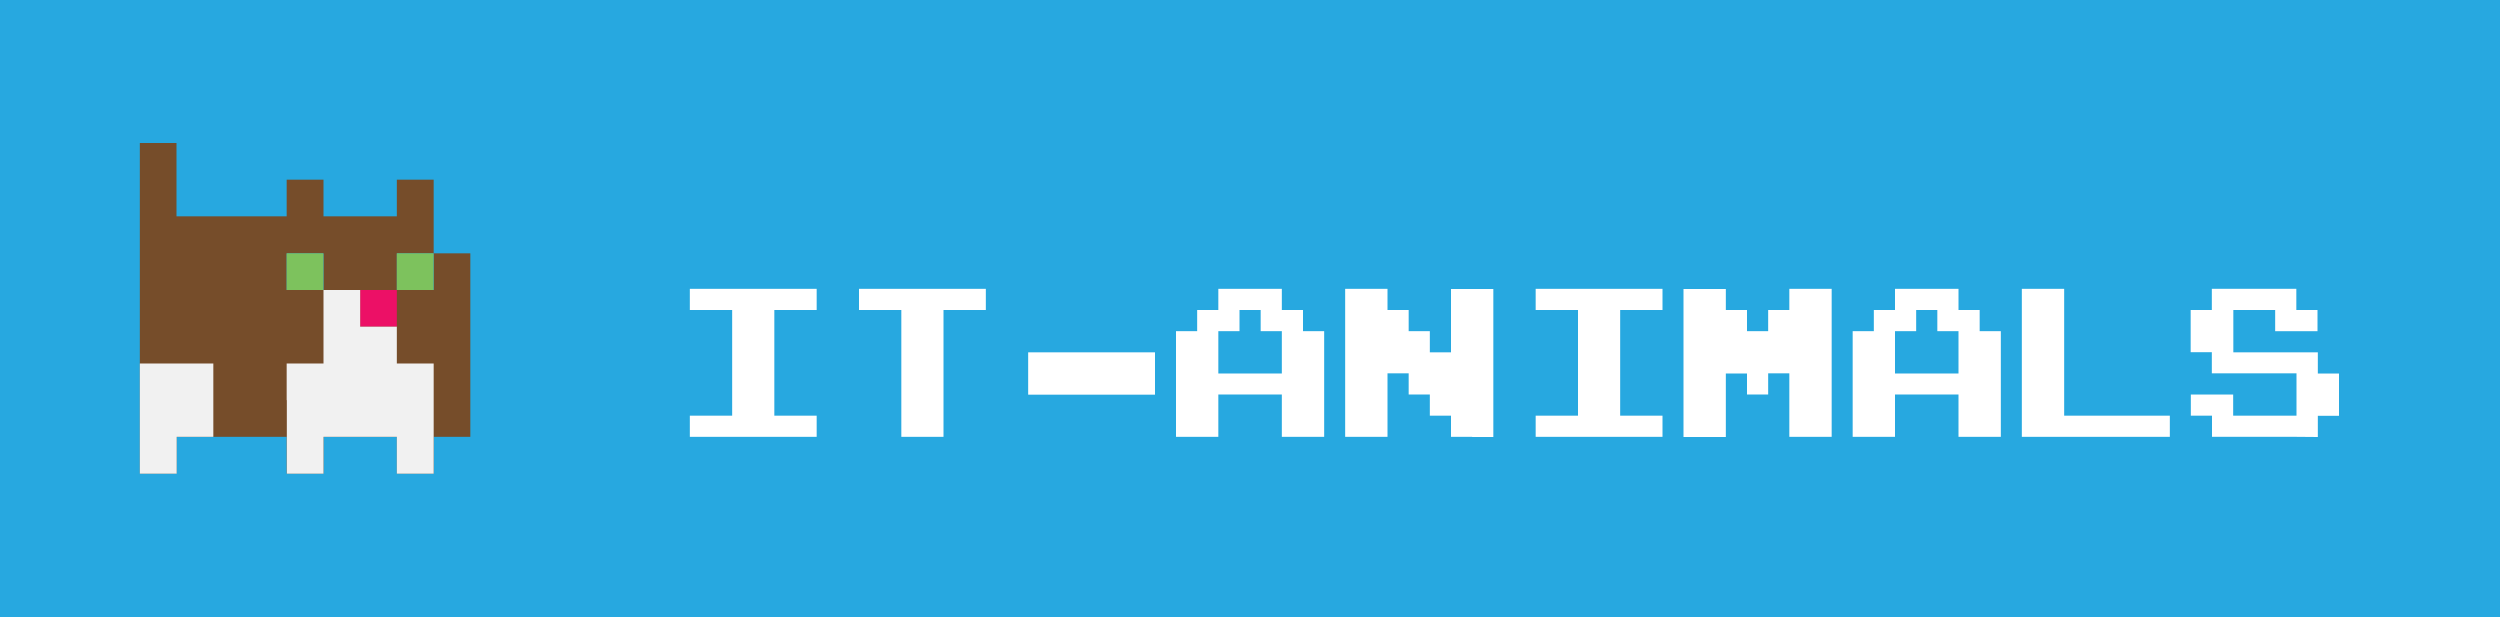
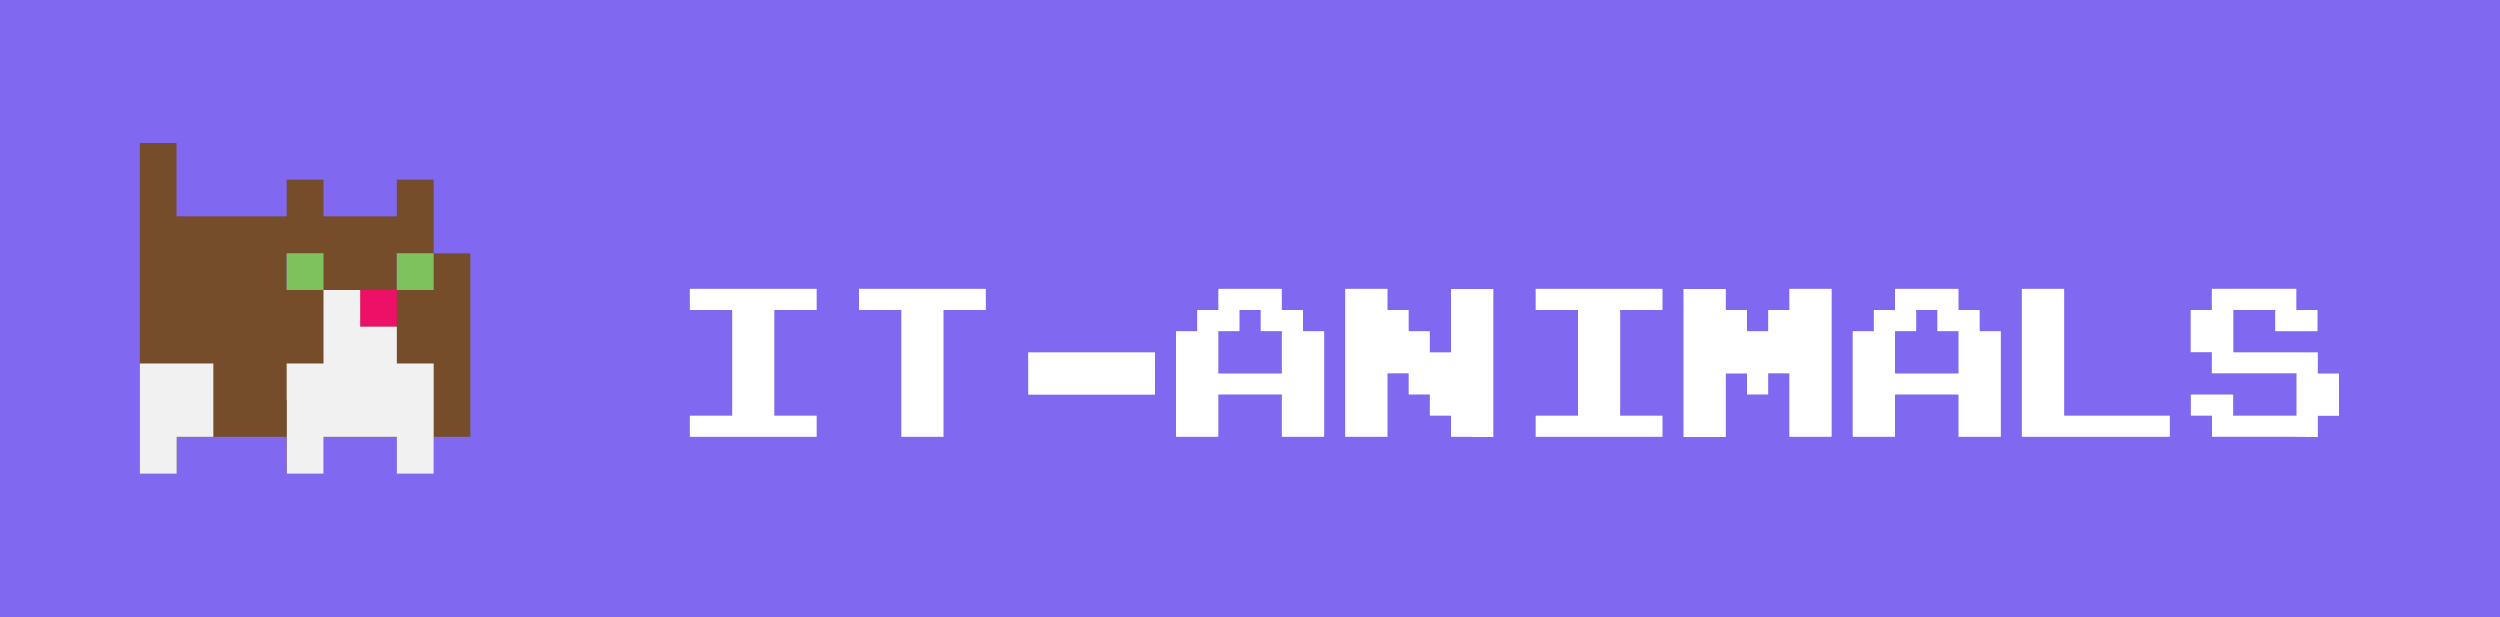
<svg xmlns="http://www.w3.org/2000/svg" version="1.1" id="Layer_1" x="0px" y="0px" viewBox="0 0 1500 370" enable-background="new 0 0 1500 370" xml:space="preserve">
  <g>
-     <rect y="-3.4" fill="#27A8E0" width="1500" height="376.7" />
+     <rect y="-3.4" fill="#8168f0" width="1500" height="376.7" />
  </g>
  <path fill="#764D2A" d="M260.2,152v22h-22.1v-22H260.2v-44.2h-22.1v22h-44v-22H172v22h-66.1v-44h-22v198.3h22v-22H172v22h22.1v-22  h44v22h22.1v-22h22V152H260.2z M194.1,174H172v-22h22.1V174z" />
  <rect x="216.1" y="174" fill="#EC1066" width="22" height="22" />
  <polygon fill="#F1F1F1" points="106,218.1 83.9,218.1 83.9,240.1 83.9,262.1 83.9,284.2 106,284.2 106,262.1 128,262.1 128,240.1   128,218.1 " />
  <polygon fill="#F1F1F1" points="260.2,218.1 260.2,284.2 238.1,284.2 238.1,262.1 194.1,262.1 194.1,284.2 172.1,284.2 172.1,240.1   172,240.1 172,218.1 194.1,218.1 194.1,218 194.1,218 194.1,174 216.1,174 216.1,196 238.1,196 238.1,218.1 " />
  <rect x="172" y="152" fill="#7DC25D" width="22" height="22" />
  <rect x="238.1" y="152" fill="#7DC25D" width="22" height="22" />
  <path fill="#FFFFFF" d="M477.4,249.4H490v12.7h-76.1v-12.7h25.4V186h-25.4v-12.7H490V186h-25.4v63.4L477.4,249.4z" />
  <path fill="#FFFFFF" d="M553.5,262.1h-12.7V186h-25.4v-12.7h76.1V186h-25.4v76.1L553.5,262.1z" />
  <path fill="#FFFFFF" d="M680.3,236.8h-63.4v-25.4H693v25.4H680.3z" />
  <path fill="#FFFFFF" d="M781.8,262.1h-12.7v-25.4h-38.1v25.4h-25.4v-63.4h12.7V186h12.7v-12.7h38.1V186h12.7v12.7h12.7v63.4  L781.8,262.1z M756.4,224.1h12.7v-25.4h-12.7V186h-12.7v12.7h-12.7v25.4L756.4,224.1L756.4,224.1z" />
  <path fill="#FFFFFF" d="M883.3,262.1h-12.7v-12.7h-12.7v-12.7h-12.7v-12.7h-12.7v38.1h-25.4v-88.8h25.4V186h12.7v12.7h12.7v12.7  h12.7v-38H896v88.8H883.3z" />
  <path fill="#FFFFFF" d="M984.8,249.4h12.7v12.7h-76.1v-12.7h25.4V186h-25.4v-12.7h76.1V186h-25.4v63.4L984.8,249.4z" />
  <path fill="#FFFFFF" d="M1048.2,236.8v-12.7h-12.7v38.1h-25.4v-88.8h25.4V186h12.7v12.7h12.7V186h12.7v-12.7h25.4v88.8h-25.4v-38.1  h-12.7v12.7H1048.2z" />
  <path fill="#FFFFFF" d="M1187.8,262.1h-12.7v-25.4H1137v25.4h-25.4v-63.4h12.7V186h12.7v-12.7h38.1V186h12.7v12.7h12.7v63.4  L1187.8,262.1z M1162.4,224.1h12.7v-25.4h-12.7V186h-12.7v12.7H1137v25.4L1162.4,224.1L1162.4,224.1z" />
  <path fill="#FFFFFF" d="M1289.2,249.4h12.7v12.7h-88.8v-88.8h25.4v76.1H1289.2z" />
  <path fill="#FFFFFF" d="M1378,262.1h-50.8v-12.7h-12.7v-12.7h25.4v12.7h38v-25.4h-50.8v-12.7h-12.7V186h12.7v-12.7h50.7V186h12.7  v12.7h-25.4V186H1340v25.4h50.7v12.7h12.7v25.4h-12.7v12.7L1378,262.1z" />
</svg>
